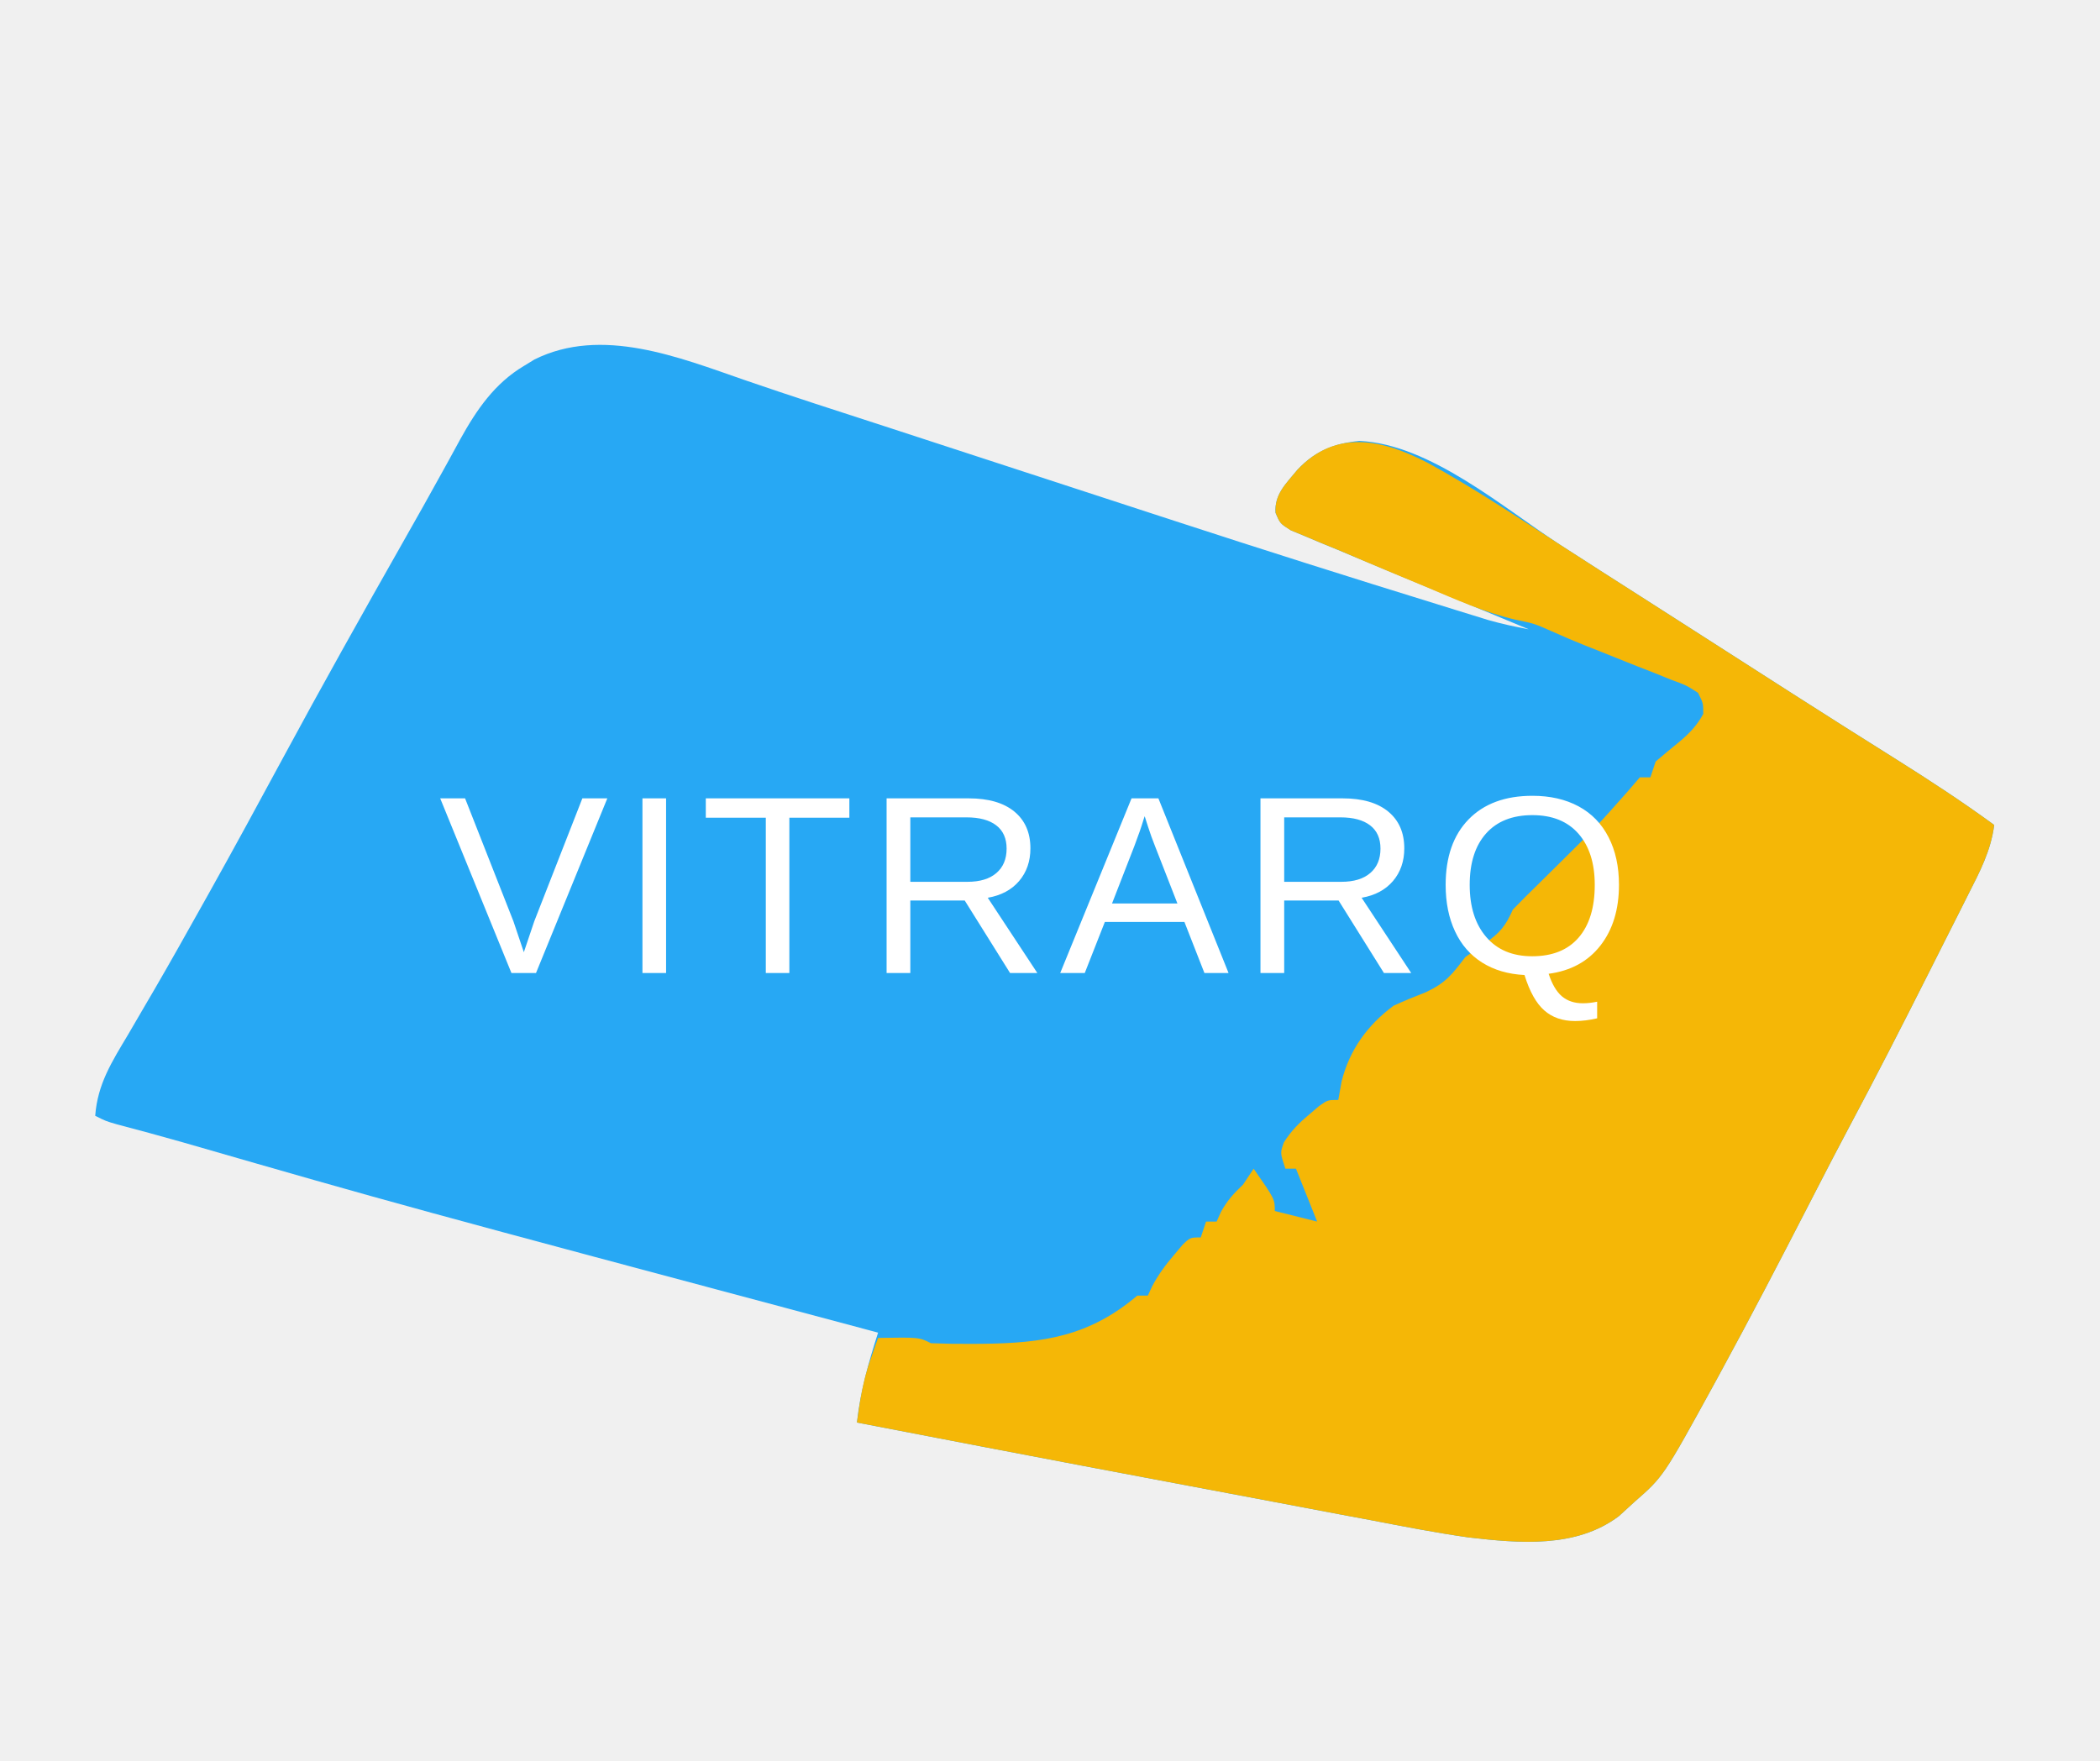
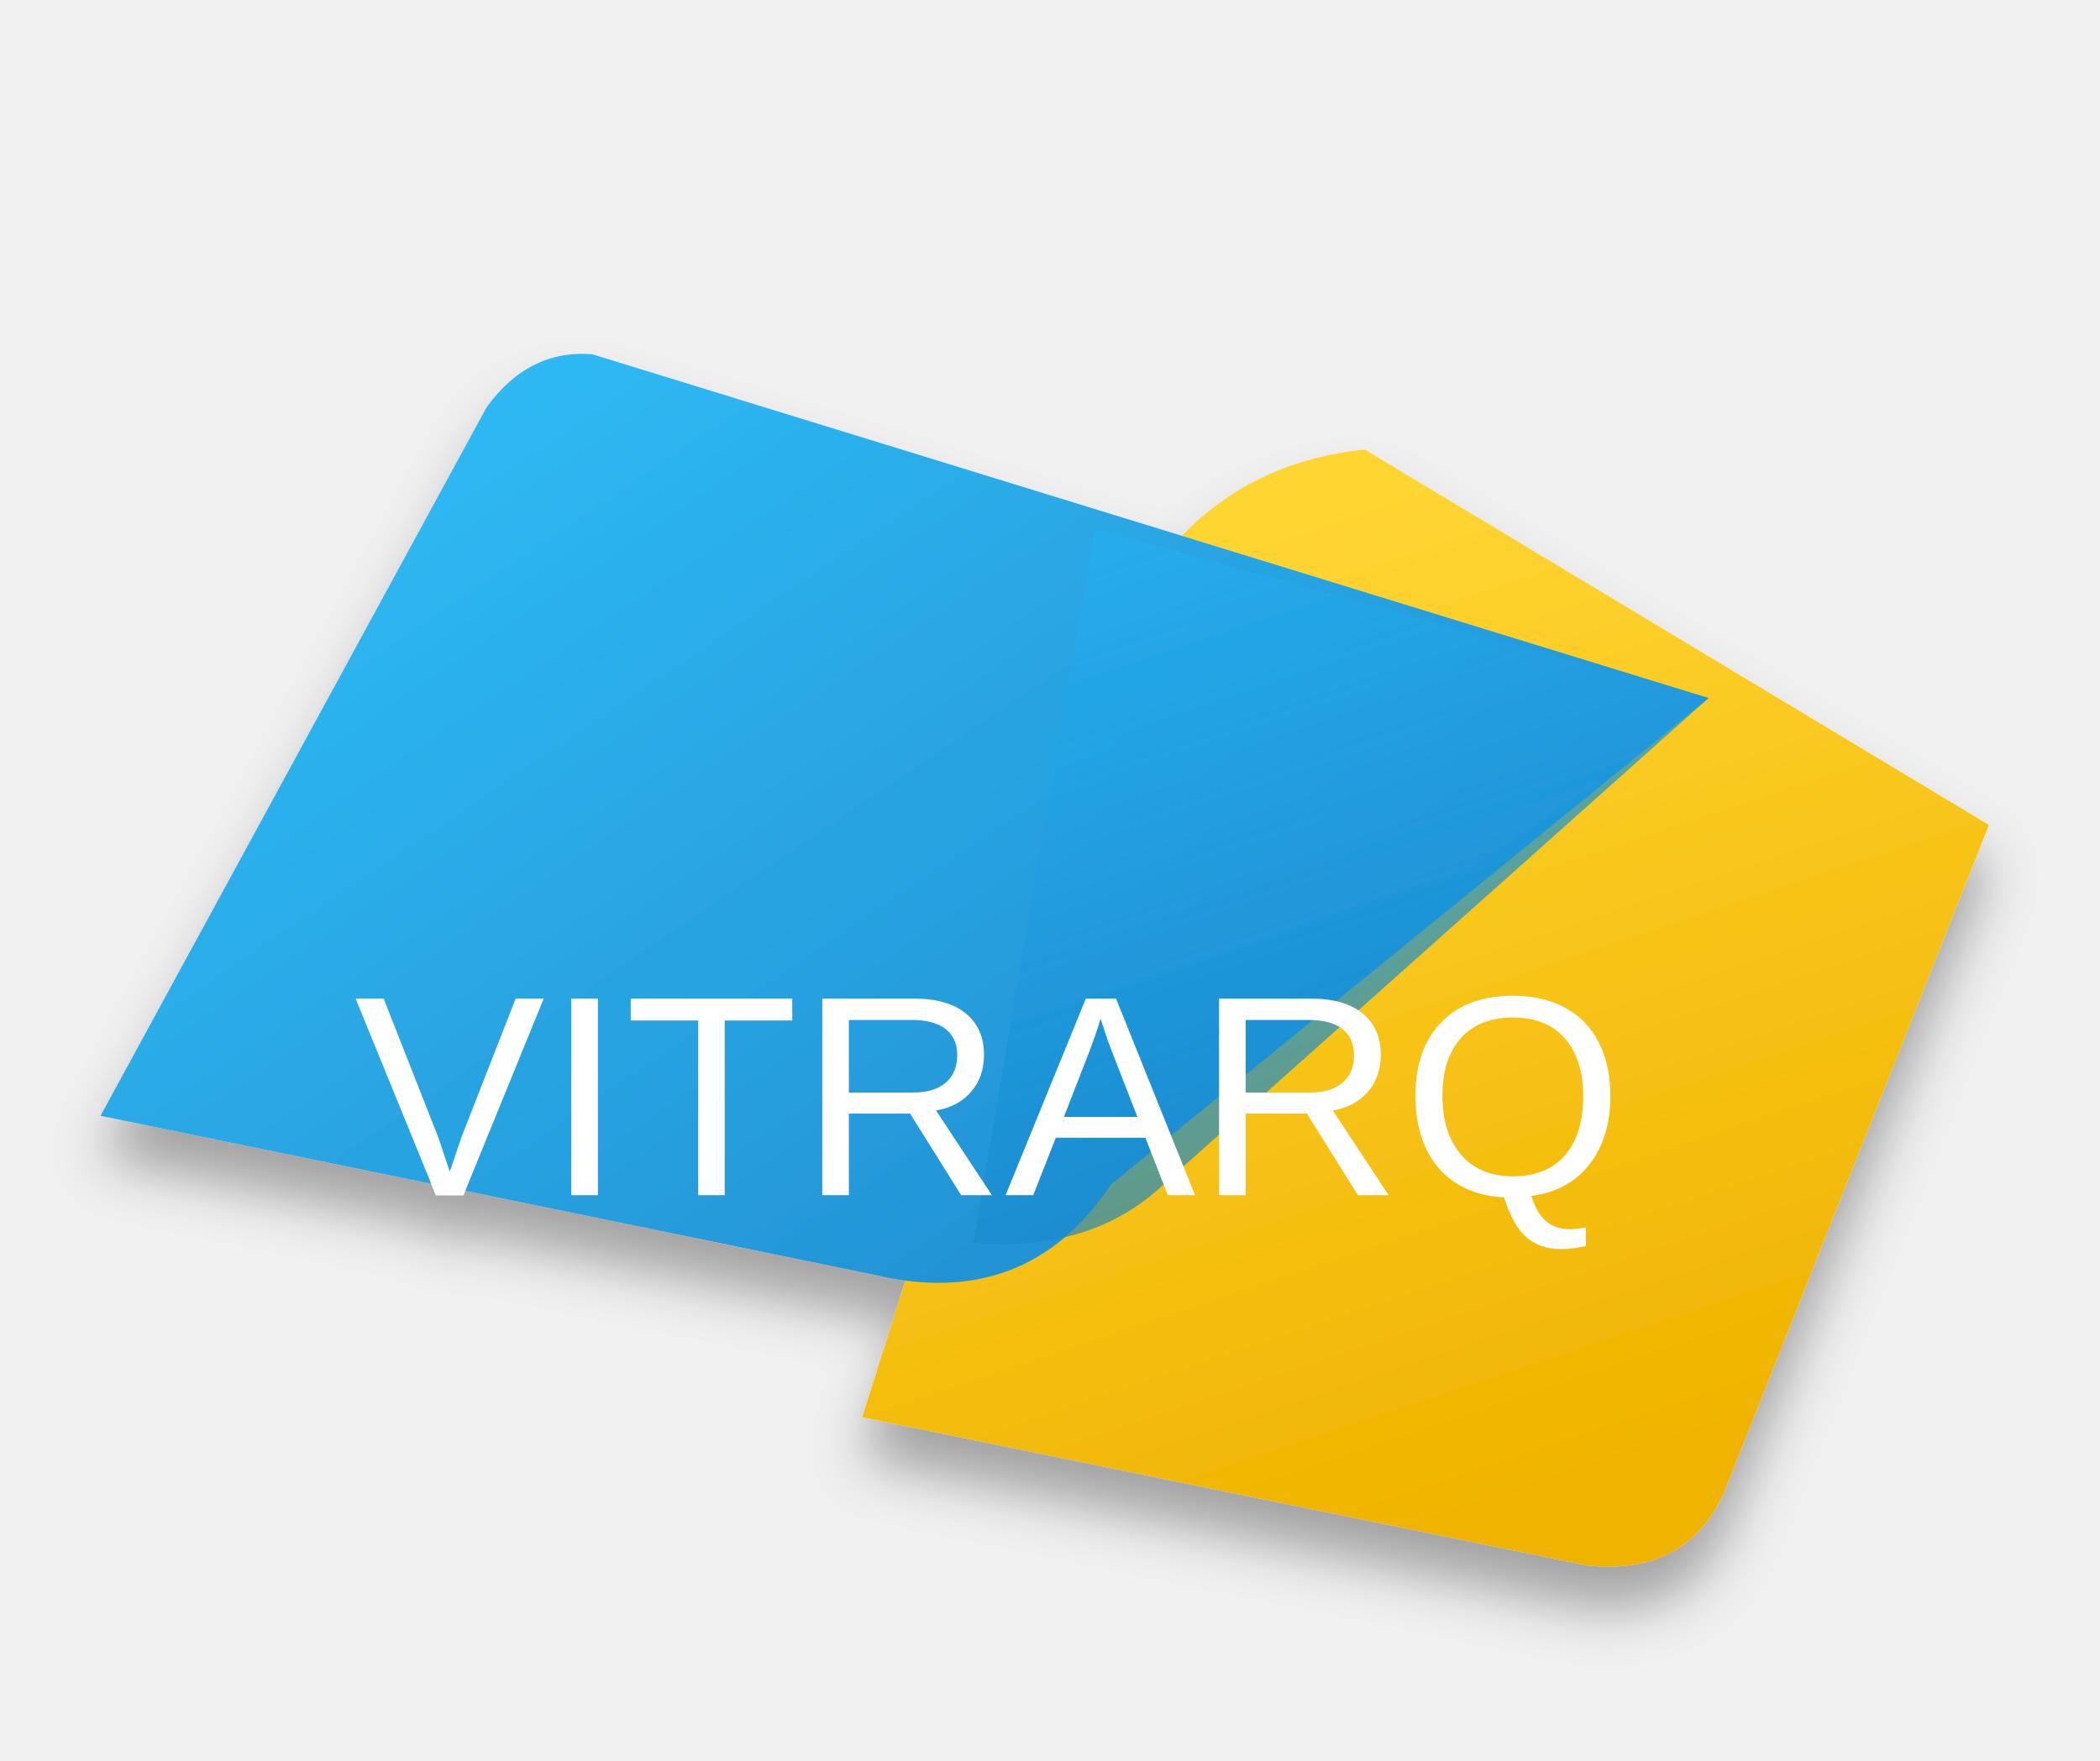
- <svg xmlns="http://www.w3.org/2000/svg" version="1.1" width="397" height="333" viewBox="0 0 397 333" preserveAspectRatio="xMidYMid meet">
-   <path d="M0 0 C8.792 3.038 17.651 5.874 26.498 8.749 C31.828 10.482 37.154 12.225 42.48 13.967 C53.632 17.613 64.785 21.256 75.94 24.891 C77.721 25.471 79.502 26.052 81.282 26.633 C97.868 32.047 114.497 37.32 131.168 42.467 C132.28 42.813 133.393 43.16 134.539 43.516 C135.61 43.847 136.681 44.177 137.785 44.518 C138.727 44.81 139.669 45.102 140.64 45.402 C143.178 46.122 145.699 46.676 148.293 47.155 C142.284 44.649 136.273 42.145 130.258 39.655 C128.248 38.821 126.239 37.988 124.23 37.155 C122.733 36.536 122.733 36.536 121.205 35.905 C119.218 35.08 117.234 34.248 115.253 33.409 C113.219 32.547 111.179 31.702 109.133 30.87 C108.135 30.448 107.137 30.027 106.109 29.592 C105.207 29.22 104.306 28.847 103.377 28.463 C101.293 27.155 101.293 27.155 100.429 25.13 C100.186 21.603 102.431 19.615 104.558 16.995 C107.956 13.39 111.449 12.013 116.293 11.53 C129.649 12.148 143.527 24.222 154.285 31.206 C159.376 34.505 164.493 37.764 169.605 41.03 C171.708 42.376 173.811 43.722 175.914 45.069 C176.963 45.741 178.012 46.413 179.093 47.105 C182.317 49.171 185.541 51.237 188.765 53.303 C190.899 54.671 193.034 56.038 195.168 57.405 C196.203 58.068 197.239 58.732 198.306 59.416 C204.761 63.548 211.239 67.642 217.73 71.717 C224.051 75.688 230.261 79.751 236.293 84.155 C235.664 89.042 233.593 92.954 231.39 97.288 C230.801 98.465 230.801 98.465 230.199 99.666 C228.924 102.207 227.64 104.743 226.355 107.28 C225.473 109.032 224.591 110.783 223.71 112.535 C218.832 122.213 213.903 131.859 208.8 141.42 C206.762 145.247 204.768 149.096 202.785 152.952 C202.472 153.56 202.159 154.168 201.836 154.795 C201.519 155.413 201.201 156.031 200.873 156.667 C195.587 166.943 190.259 177.193 184.73 187.342 C184.266 188.195 183.802 189.049 183.324 189.928 C173.753 207.377 173.753 207.377 168.293 212.155 C166.839 213.485 166.839 213.485 165.355 214.842 C157.241 220.969 146.529 219.993 136.861 218.873 C130.678 217.988 124.553 216.798 118.422 215.612 C116.446 215.241 114.47 214.872 112.493 214.504 C107.324 213.538 102.158 212.554 96.993 211.566 C91.815 210.578 86.633 209.609 81.451 208.637 C70.061 206.498 58.675 204.333 47.293 202.155 C46.522 202.007 45.751 201.86 44.956 201.708 C37.067 200.198 29.179 198.682 21.293 197.155 C21.935 191.242 23.483 185.812 25.293 180.155 C24.387 179.913 24.387 179.913 23.463 179.666 C-65.118 156.006 -65.118 156.006 -106.235 144.143 C-110.362 142.969 -114.501 141.849 -118.648 140.753 C-120.707 140.155 -120.707 140.155 -122.707 139.155 C-122.27 133.137 -119.537 128.9 -116.52 123.842 C-115.42 121.958 -114.321 120.072 -113.223 118.186 C-112.358 116.707 -112.358 116.707 -111.475 115.198 C-108.519 110.11 -105.642 104.978 -102.77 99.842 C-102.186 98.8 -101.602 97.757 -101.001 96.683 C-96.369 88.389 -91.833 80.045 -87.321 71.685 C-79.873 57.888 -72.206 44.217 -64.471 30.579 C-61.976 26.18 -59.491 21.778 -57.055 17.346 C-56.654 16.621 -56.253 15.895 -55.84 15.147 C-55.117 13.835 -54.398 12.52 -53.686 11.201 C-50.617 5.653 -47.19 0.638 -41.645 -2.658 C-40.994 -3.056 -40.343 -3.454 -39.672 -3.865 C-26.978 -10.199 -12.277 -4.25 0 0 Z " fill="#27A8F4" transform="translate(140.7073,71.8452)" />
-   <path d="M0 0 C8.612 4.716 16.807 10.164 25.036 15.507 C30.128 18.805 35.244 22.064 40.357 25.33 C42.46 26.676 44.563 28.023 46.665 29.369 C47.714 30.041 48.764 30.713 49.844 31.406 C53.069 33.471 56.293 35.537 59.517 37.604 C61.651 38.971 63.785 40.338 65.919 41.705 C66.955 42.369 67.99 43.033 69.057 43.716 C75.513 47.849 81.99 51.943 88.482 56.018 C94.802 59.989 101.013 64.052 107.044 68.455 C106.416 73.342 104.344 77.254 102.142 81.588 C101.552 82.765 101.552 82.765 100.95 83.966 C99.675 86.508 98.391 89.044 97.107 91.58 C96.225 93.332 95.343 95.084 94.461 96.836 C89.584 106.514 84.655 116.16 79.552 125.721 C77.513 129.548 75.52 133.397 73.536 137.252 C73.223 137.861 72.91 138.469 72.588 139.096 C72.27 139.713 71.952 140.331 71.625 140.968 C66.338 151.244 61.011 161.494 55.482 171.643 C54.786 172.922 54.786 172.922 54.076 174.228 C44.504 191.678 44.504 191.678 39.044 196.455 C38.075 197.342 37.105 198.229 36.107 199.143 C27.993 205.27 17.281 204.294 7.613 203.174 C1.43 202.289 -4.696 201.098 -10.827 199.912 C-12.803 199.542 -14.779 199.173 -16.755 198.805 C-21.924 197.839 -27.09 196.855 -32.255 195.866 C-37.434 194.879 -42.616 193.909 -47.798 192.938 C-59.188 190.799 -70.573 188.634 -81.956 186.455 C-82.727 186.308 -83.498 186.16 -84.292 186.008 C-92.182 184.498 -100.07 182.983 -107.956 181.455 C-107.393 177.309 -106.791 173.467 -105.393 169.518 C-104.989 168.36 -104.989 168.36 -104.577 167.178 C-104.269 166.325 -104.269 166.325 -103.956 165.455 C-96.206 165.33 -96.206 165.33 -93.956 166.455 C-91.423 166.555 -88.925 166.598 -86.393 166.58 C-85.667 166.575 -84.942 166.571 -84.194 166.566 C-72.692 166.437 -64.028 165.153 -54.956 157.455 C-54.296 157.455 -53.636 157.455 -52.956 157.455 C-52.688 156.873 -52.42 156.29 -52.143 155.69 C-50.941 153.427 -49.618 151.65 -47.956 149.705 C-47.44 149.092 -46.925 148.478 -46.393 147.846 C-44.956 146.455 -44.956 146.455 -42.956 146.455 C-42.626 145.465 -42.296 144.475 -41.956 143.455 C-41.296 143.455 -40.636 143.455 -39.956 143.455 C-39.688 142.857 -39.42 142.259 -39.143 141.643 C-37.957 139.458 -36.735 138.161 -34.956 136.455 C-34.296 135.465 -33.636 134.475 -32.956 133.455 C-28.956 139.205 -28.956 139.205 -28.956 141.455 C-26.316 142.115 -23.676 142.775 -20.956 143.455 C-21.245 142.733 -21.533 142.012 -21.831 141.268 C-22.872 138.664 -23.914 136.059 -24.956 133.455 C-25.616 133.455 -26.276 133.455 -26.956 133.455 C-27.956 130.455 -27.956 130.455 -27.237 128.471 C-25.852 126.292 -24.431 124.862 -22.456 123.205 C-21.847 122.685 -21.239 122.164 -20.612 121.627 C-18.956 120.455 -18.956 120.455 -16.956 120.455 C-16.75 119.3 -16.543 118.145 -16.331 116.955 C-14.836 110.986 -11.439 106.302 -6.518 102.643 C-4.51 101.712 -2.458 100.877 -0.393 100.08 C3.388 98.293 4.552 96.726 7.044 93.455 C8.229 92.568 9.439 91.715 10.669 90.893 C13.498 88.969 14.662 87.615 16.044 84.455 C17.682 82.761 19.356 81.1 21.044 79.455 C22.086 78.428 23.126 77.399 24.165 76.369 C24.706 75.834 25.246 75.299 25.803 74.747 C31.976 68.64 31.976 68.64 37.732 62.143 C38.495 61.256 39.258 60.369 40.044 59.455 C40.704 59.455 41.364 59.455 42.044 59.455 C42.374 58.465 42.704 57.475 43.044 56.455 C44.531 55.194 46.021 53.936 47.54 52.713 C49.447 51.119 50.846 49.641 52.044 47.455 C52.039 45.421 52.039 45.421 51.044 43.455 C48.792 42.022 48.792 42.022 45.943 40.983 C44.895 40.558 43.847 40.133 42.767 39.696 C41.662 39.266 40.557 38.836 39.419 38.393 C37.26 37.527 35.101 36.661 32.943 35.795 C31.914 35.39 30.885 34.985 29.824 34.568 C27.612 33.683 25.441 32.753 23.271 31.772 C20.049 30.358 20.049 30.358 16.501 29.631 C10.647 28.263 5.179 25.777 -0.345 23.452 C-2.251 22.65 -4.161 21.856 -6.071 21.063 C-9.709 19.549 -13.331 18.001 -16.956 16.455 C-18.056 16.006 -19.156 15.557 -20.289 15.094 C-21.785 14.463 -21.785 14.463 -23.311 13.819 C-24.188 13.457 -25.065 13.095 -25.968 12.722 C-27.956 11.455 -27.956 11.455 -28.809 9.435 C-29.071 5.904 -26.82 3.918 -24.69 1.295 C-17.351 -6.49 -8.557 -4.45 0 0 Z " fill="#F5B706" transform="translate(269.9558,87.54468)" />
-   <text x="83" y="184" fill="#ffffff" font-family="Arial, Helvetica, sans-serif" font-size="48" font-weight="400" letter-spacing="2">VITRARQ</text>
+ <svg xmlns="http://www.w3.org/2000/svg" viewBox="0 0 397 333" role="img" aria-label="VITRARQ">
+   <defs>
+     <linearGradient id="yellow" x1="255" y1="95" x2="315" y2="275" gradientUnits="userSpaceOnUse">
+       <stop offset="0" stop-color="#ffd533" />
+       <stop offset="1" stop-color="#f0b400" />
+     </linearGradient>
+     <linearGradient id="blue" x1="85" y1="70" x2="210" y2="255" gradientUnits="userSpaceOnUse">
+       <stop offset="0" stop-color="#25b7f4" />
+       <stop offset="1" stop-color="#1689cf" />
+     </linearGradient>
+     <linearGradient id="overlap" x1="205" y1="105" x2="250" y2="240" gradientUnits="userSpaceOnUse">
+       <stop offset="0" stop-color="#1ba9ef" stop-opacity="0.78" />
+       <stop offset="1" stop-color="#0b7dc5" stop-opacity="0.62" />
+     </linearGradient>
+     <filter id="shadow" x="-25%" y="-25%" width="150%" height="150%">
+       <feDropShadow dx="0" dy="8" stdDeviation="5" flood-color="#000" flood-opacity="0.32" />
+     </filter>
+   </defs>
+   <rect width="397" height="333" fill="transparent" />
+   <g filter="url(#shadow)">
+     <path d="M258 85          L376 156          L326 282          Q319 298 300 296          L163 268          L205 135          Q219 89 258 85Z" fill="url(#yellow)" />
+     <path d="M112 67          Q100 66 92 77          L19 211          L165 241          Q194 248 210 224          L323 132          Z" fill="url(#blue)" />
+     <path d="M207 100          L323 132          L221 223          Q207 237 184 235          Z" fill="url(#overlap)" />
+     <path d="M112 67          Q100 66 92 77          L19 211          L165 241          Q194 248 210 224          L323 132          Z" fill="#ffffff" opacity="0.05" />
+     <text x="67" y="226" fill="#ffffff" font-family="Arial, Helvetica, sans-serif" font-size="54" font-weight="400" letter-spacing="0">VITRARQ</text>
+   </g>
</svg>
